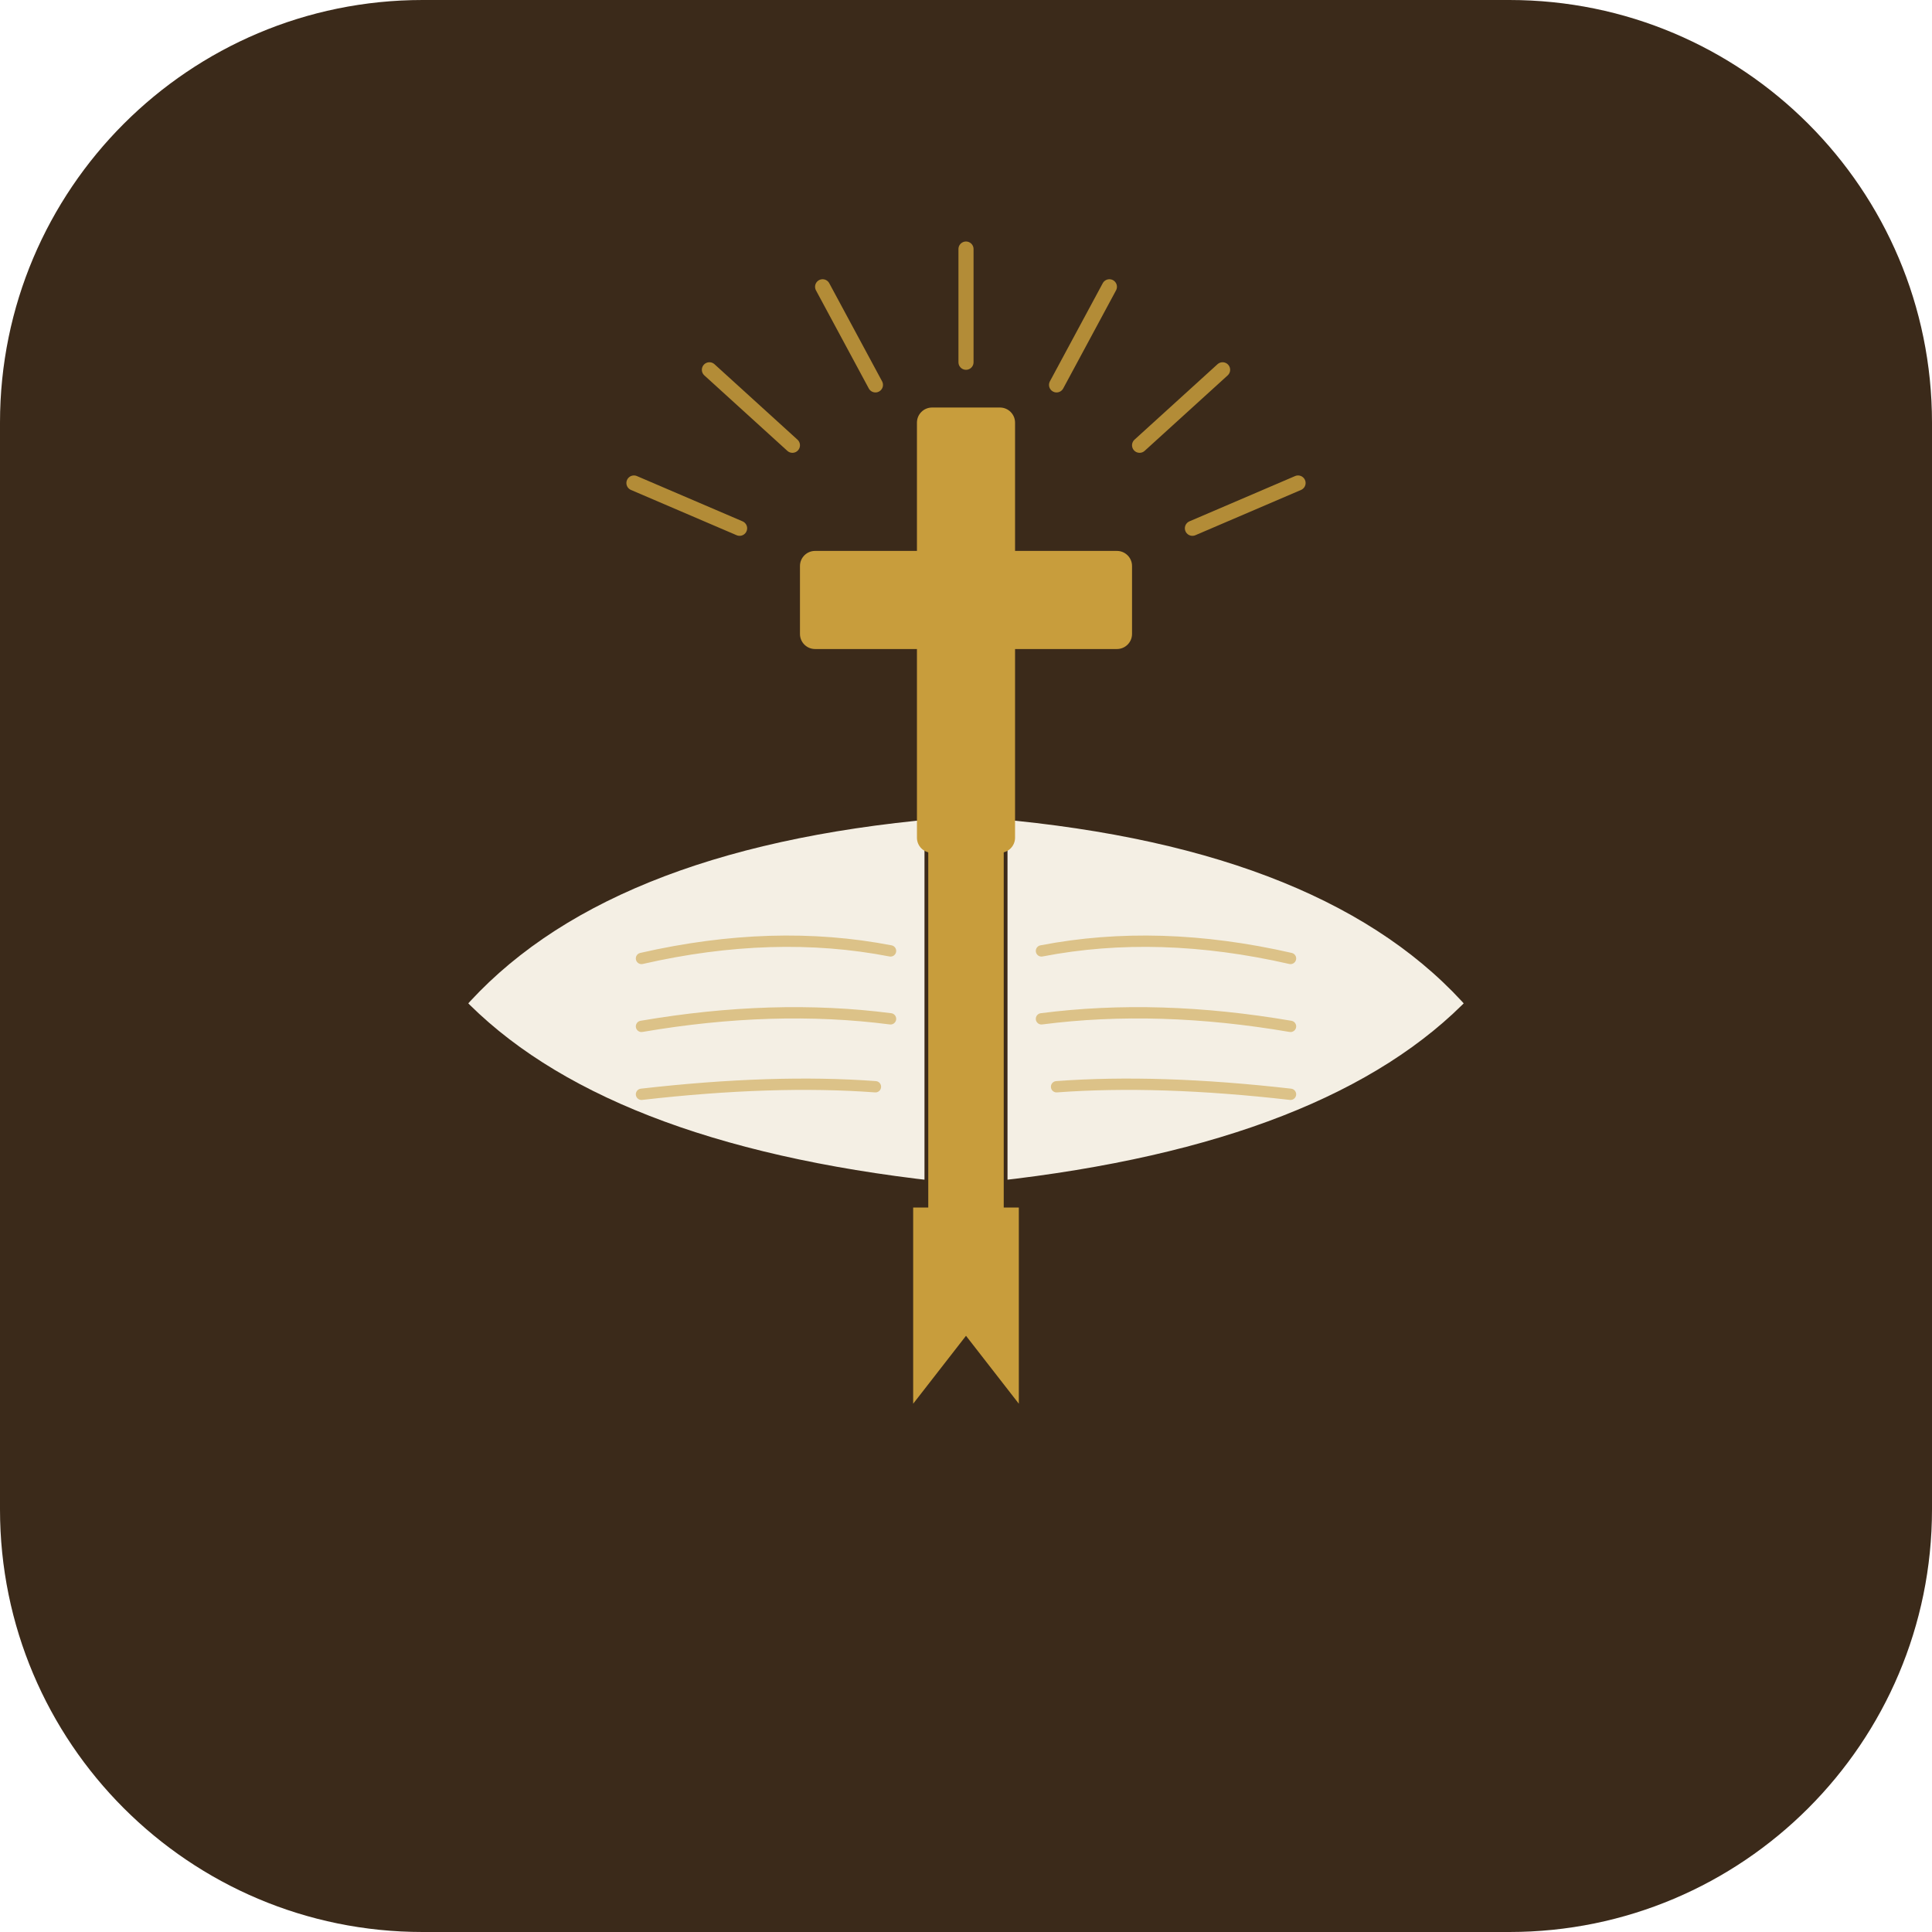
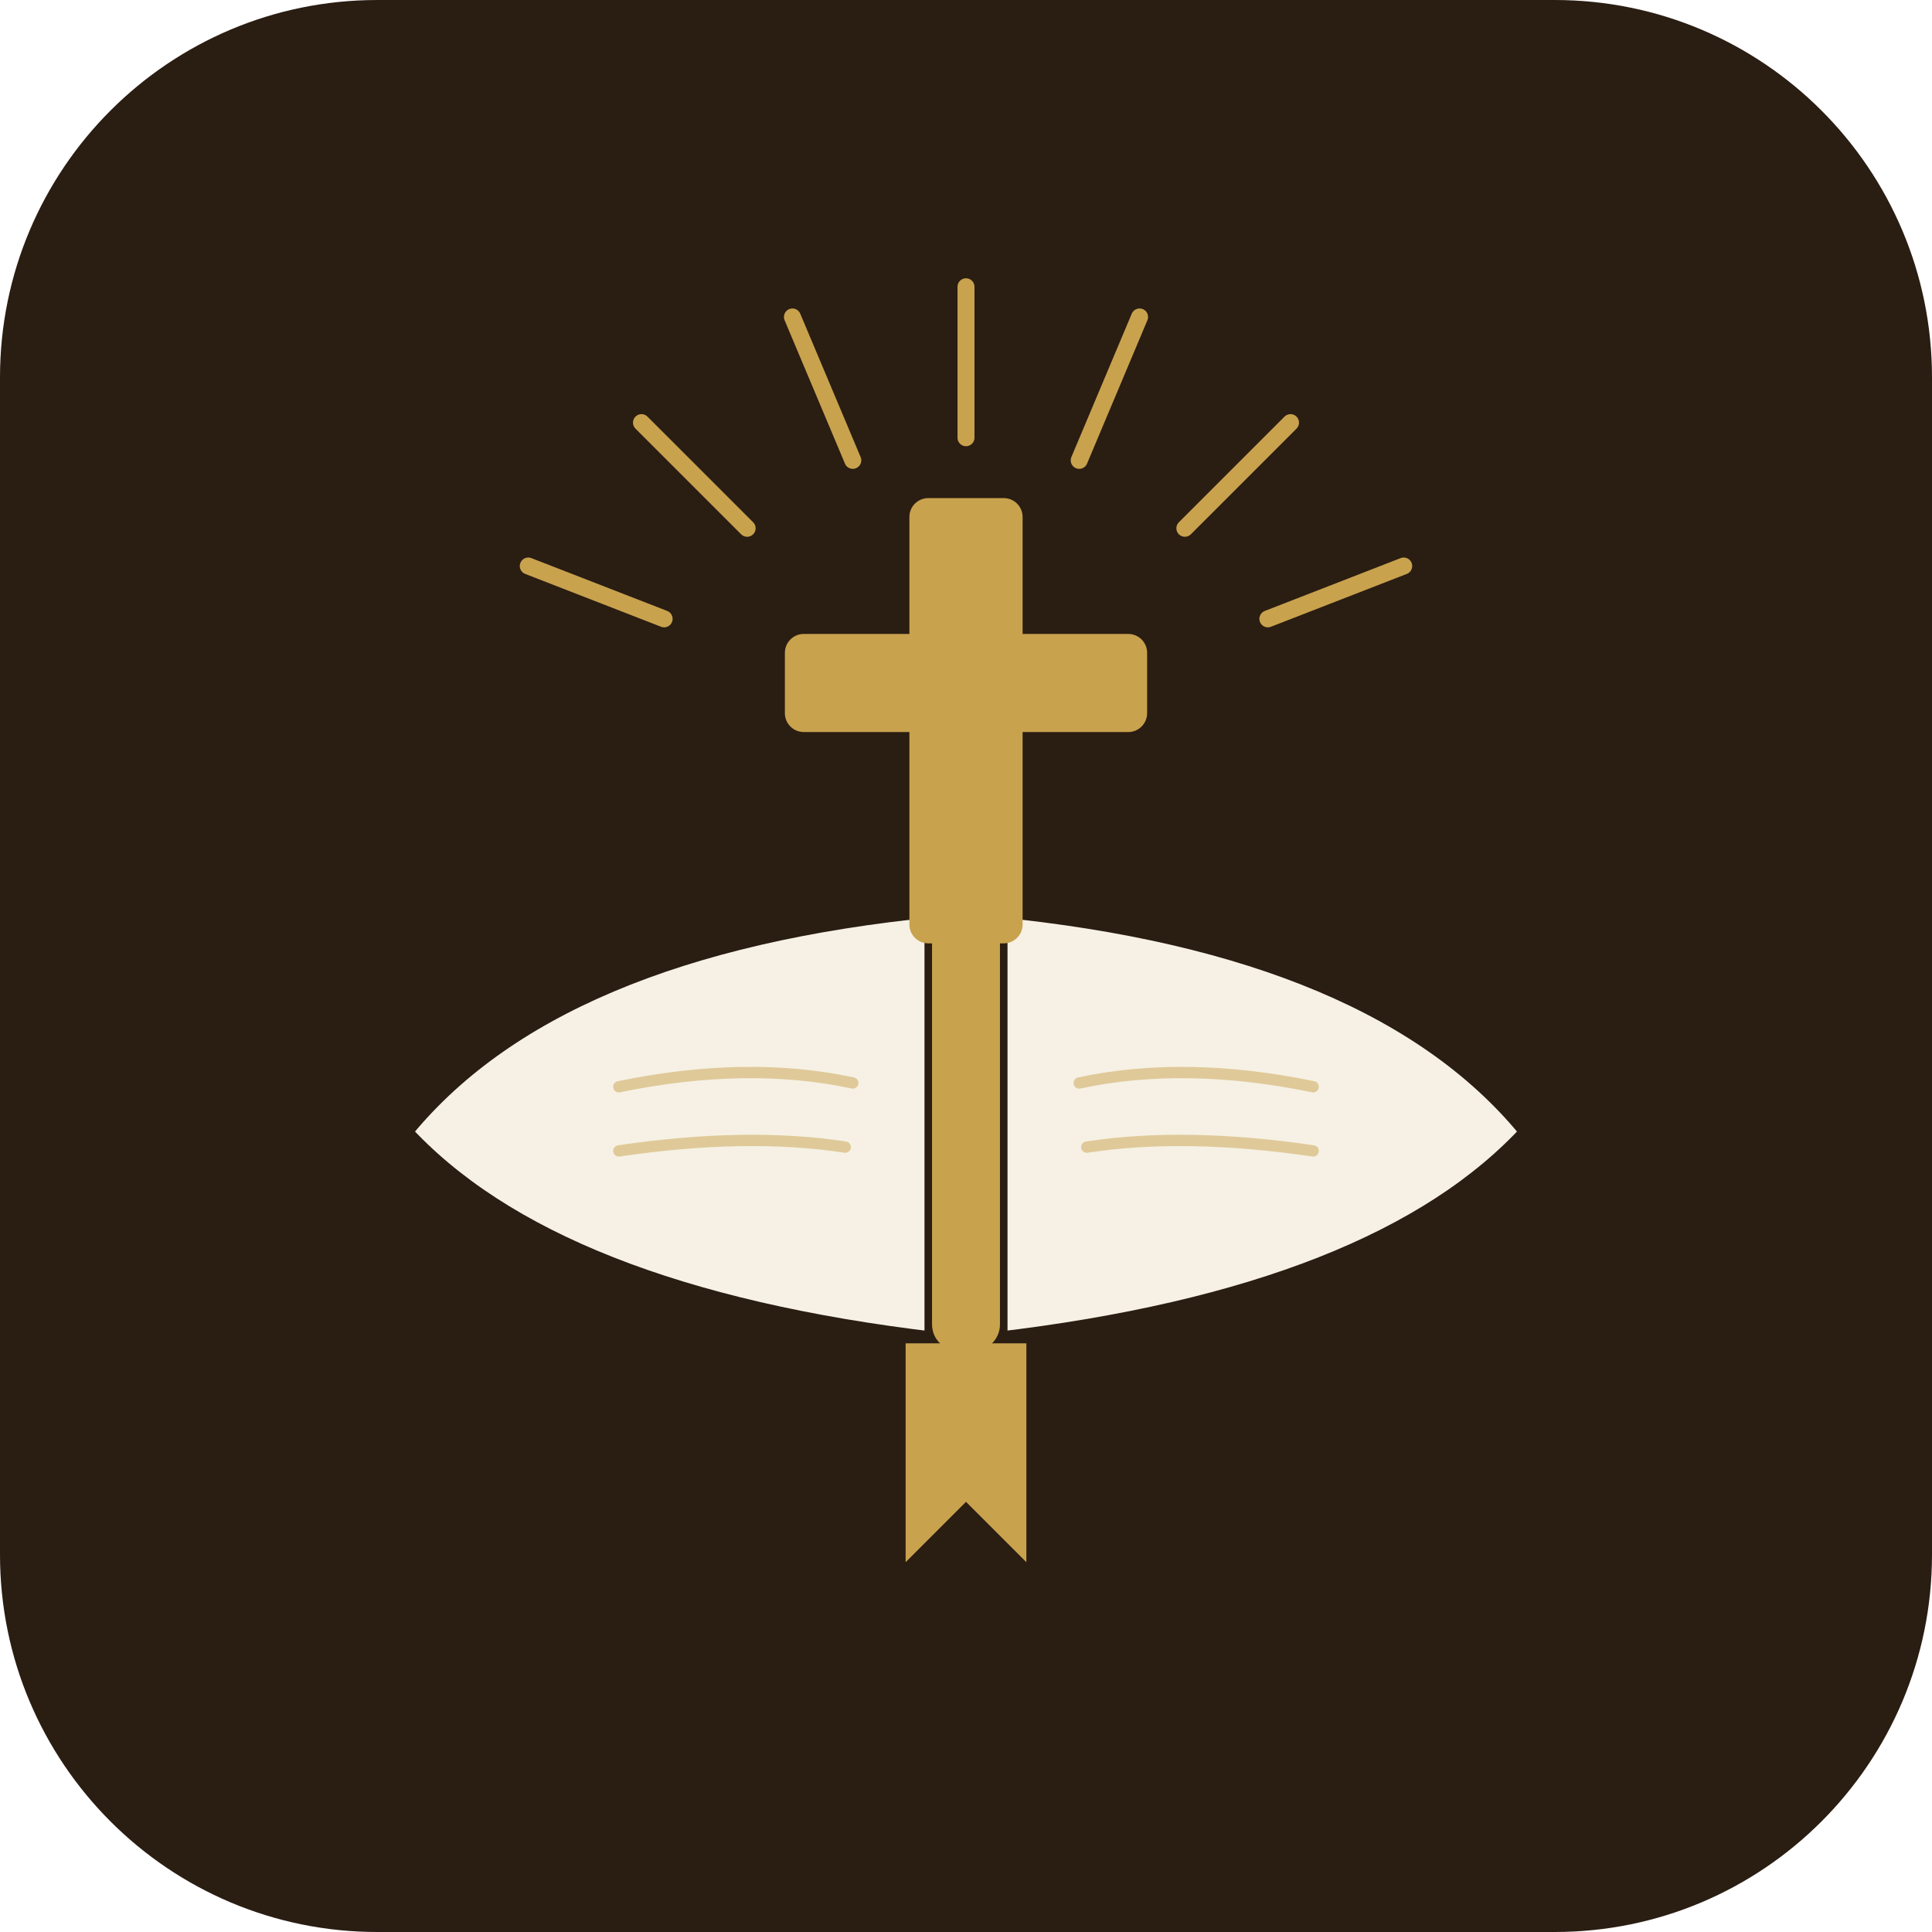
<svg xmlns="http://www.w3.org/2000/svg" viewBox="0 0 512 512">
-   <rect x="0" y="0" width="512" height="512" rx="112" fill="#3B2A1A" />
-   <g stroke="#C89D3C" stroke-width="4" stroke-linecap="round" opacity="0.85">
-     <line x1="256" y1="66" x2="256" y2="96" />
-     <line x1="218" y1="76" x2="232" y2="102" />
-     <line x1="294" y1="76" x2="280" y2="102" />
-     <line x1="188" y1="98" x2="210" y2="118" />
-     <line x1="324" y1="98" x2="302" y2="118" />
-     <line x1="168" y1="128" x2="196" y2="140" />
-     <line x1="344" y1="128" x2="316" y2="140" />
+   <rect x="0" y="0" width="512" height="512" rx="100" fill="#2A1D12" />
+   <g stroke="#C9A24E" stroke-width="4.5" stroke-linecap="round">
+     <line x1="256" y1="76" x2="256" y2="116" />
+     <line x1="210" y1="84" x2="226" y2="122" />
+     <line x1="302" y1="84" x2="286" y2="122" />
+     <line x1="170" y1="112" x2="198" y2="140" />
+     <line x1="342" y1="112" x2="314" y2="140" />
+     <line x1="140" y1="150" x2="176" y2="164" />
+     <line x1="372" y1="150" x2="336" y2="164" />
  </g>
-   <path d="M248,214 Q158,222 120,266 Q158,306 248,316 Z" fill="#F4EFE4" stroke="#3B2A1A" stroke-width="6" stroke-linejoin="round" />
-   <path d="M264,214 Q354,222 392,266 Q354,306 264,316 Z" fill="#F4EFE4" stroke="#3B2A1A" stroke-width="6" stroke-linejoin="round" />
-   <g stroke="#C89D3C" stroke-width="3" stroke-linecap="round" opacity="0.55">
-     <path d="M170,254 Q205,246 236,252" fill="none" />
-     <path d="M170,272 Q205,266 236,270" fill="none" />
-     <path d="M170,290 Q205,286 232,288" fill="none" />
-     <path d="M342,254 Q307,246 276,252" fill="none" />
-     <path d="M342,272 Q307,266 276,270" fill="none" />
-     <path d="M342,290 Q307,286 280,288" fill="none" />
+   <path d="M248,240 Q146,250 106,300 Q146,344 248,356 Z" fill="#F6F1E4" stroke="#2A1D12" stroke-width="6" stroke-linejoin="round" />
+   <path d="M264,240 Q366,250 406,300 Q366,344 264,356 Z" fill="#F6F1E4" stroke="#2A1D12" stroke-width="6" stroke-linejoin="round" />
+   <g stroke="#C9A24E" stroke-width="3" stroke-linecap="round" opacity="0.5">
+     <path d="M164,288 Q198,281 226,287" fill="none" />
+     <path d="M164,305 Q198,300 224,304" fill="none" />
+     <path d="M348,288 Q314,281 286,287" fill="none" />
+     <path d="M348,305 Q314,300 288,304" fill="none" />
  </g>
-   <rect x="246" y="196" width="20" height="134" rx="8" fill="#C89D3C" />
-   <rect x="243" y="108" width="26" height="118" rx="4" fill="#C89D3C" />
-   <rect x="212" y="146" width="88" height="26" rx="4" fill="#C89D3C" />
-   <path d="M242,320 L270,320 L270,372 L256,354 L242,372 Z" fill="#C89D3C" />
+   <rect x="247" y="228" width="18" height="130" rx="7" fill="#C9A24E" />
+   <rect x="241" y="132" width="30" height="118" rx="5" fill="#C9A24E" />
+   <rect x="208" y="168" width="96" height="26" rx="5" fill="#C9A24E" />
+   <path d="M240,356 L272,356 L272,414 L256,398 L240,414 Z" fill="#C9A24E" />
</svg>
